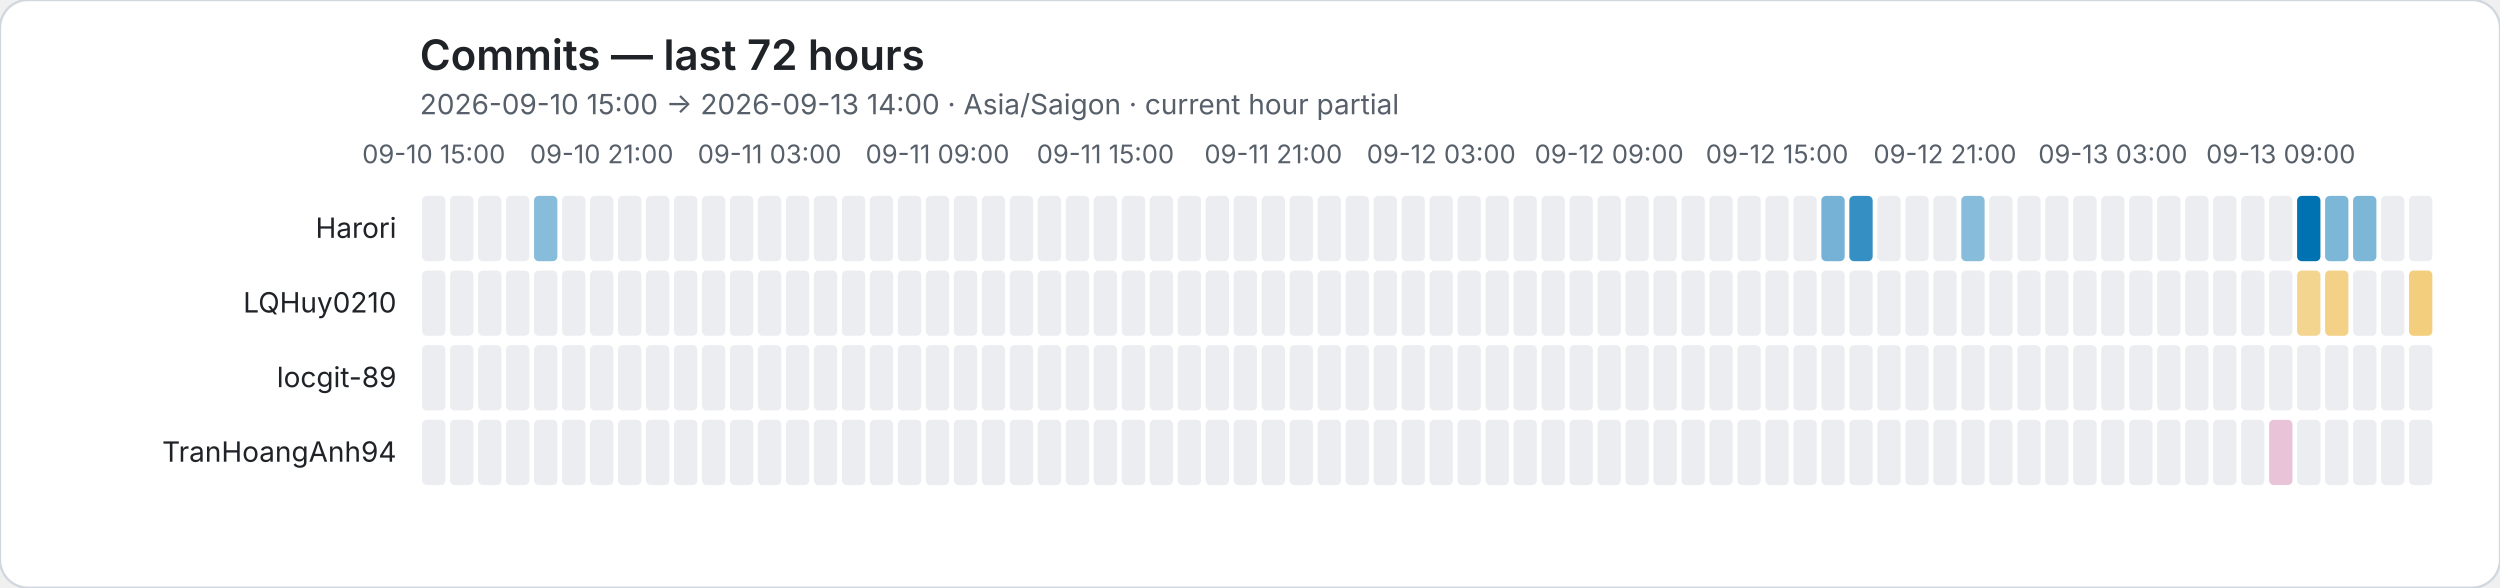
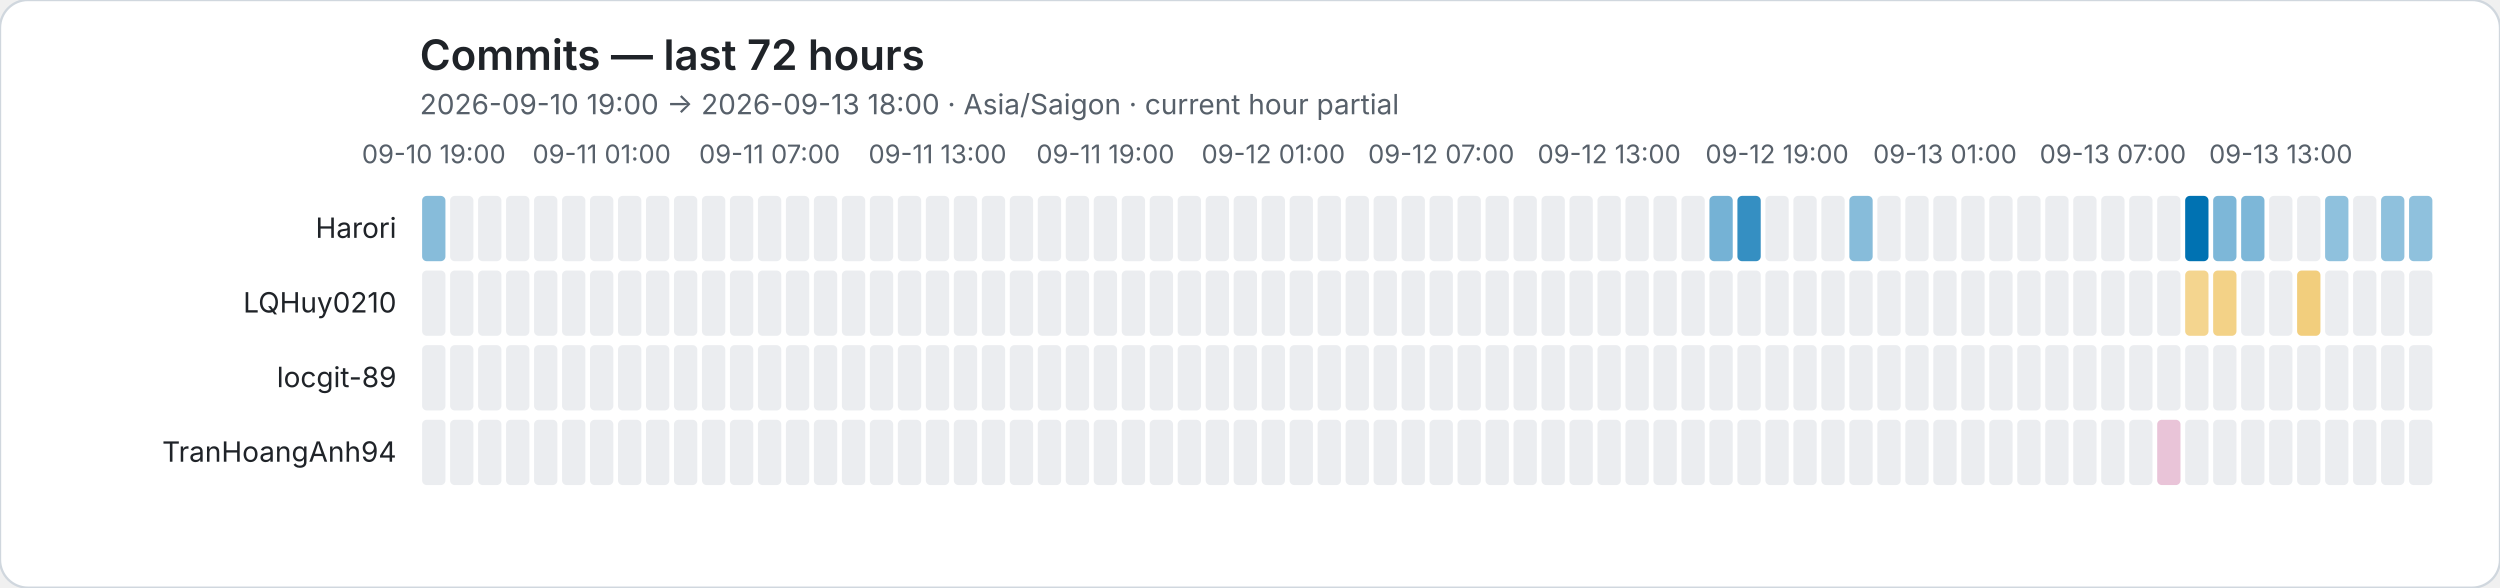
<svg xmlns="http://www.w3.org/2000/svg" role="img" viewBox="0 0 1072 252">
  <rect width="1072" height="252" rx="12" fill="#ffffff" stroke="#d0d7de" />
  <style>text{font-family:system-ui,-apple-system,BlinkMacSystemFont,"Segoe UI",sans-serif}.axis{fill:#57606a;font-size:11px}.heading{fill:#1f2328;font-size:18px;font-weight:600}.subheading{fill:#57606a;font-size:12px}.name{fill:#1f2328;font-size:12px}</style>
  <text class="heading" x="180" y="30">Commits — last 72 hours</text>
-   <text class="subheading" x="180" y="49">2026-09-10 15:00 → 2026-09-13 14:00 · Asia/Saigon · current hour partial</text>
-   <text class="axis" x="186" y="70" text-anchor="middle">09-10 15:00</text>
-   <text class="axis" x="258" y="70" text-anchor="middle">09-10 21:00</text>
-   <text class="axis" x="330" y="70" text-anchor="middle">09-11 03:00</text>
-   <text class="axis" x="402" y="70" text-anchor="middle">09-11 09:00</text>
-   <text class="axis" x="474" y="70" text-anchor="middle">09-11 15:00</text>
-   <text class="axis" x="546" y="70" text-anchor="middle">09-11 21:00</text>
-   <text class="axis" x="618" y="70" text-anchor="middle">09-12 03:00</text>
-   <text class="axis" x="690" y="70" text-anchor="middle">09-12 09:00</text>
-   <text class="axis" x="762" y="70" text-anchor="middle">09-12 15:00</text>
-   <text class="axis" x="834" y="70" text-anchor="middle">09-12 21:00</text>
-   <text class="axis" x="906" y="70" text-anchor="middle">09-13 03:00</text>
-   <text class="axis" x="978" y="70" text-anchor="middle">09-13 09:00</text>
+   <text class="subheading" x="180" y="49">2026-09-10 19:00 → 2026-09-13 18:00 · Asia/Saigon · current hour partial</text>
+   <text class="axis" x="186" y="70" text-anchor="middle">09-10 19:00</text>
+   <text class="axis" x="258" y="70" text-anchor="middle">09-11 01:00</text>
+   <text class="axis" x="330" y="70" text-anchor="middle">09-11 07:00</text>
+   <text class="axis" x="402" y="70" text-anchor="middle">09-11 13:00</text>
+   <text class="axis" x="474" y="70" text-anchor="middle">09-11 19:00</text>
+   <text class="axis" x="546" y="70" text-anchor="middle">09-12 01:00</text>
+   <text class="axis" x="618" y="70" text-anchor="middle">09-12 07:00</text>
+   <text class="axis" x="690" y="70" text-anchor="middle">09-12 13:00</text>
+   <text class="axis" x="762" y="70" text-anchor="middle">09-12 19:00</text>
+   <text class="axis" x="834" y="70" text-anchor="middle">09-13 01:00</text>
+   <text class="axis" x="906" y="70" text-anchor="middle">09-13 07:00</text>
+   <text class="axis" x="978" y="70" text-anchor="middle">09-13 13:00</text>
  <text class="name" x="170" y="102" text-anchor="end">Harori</text>
-   <rect data-hour="0" x="181" y="84" width="10" height="28" rx="2" fill="#ebedf0" />
+   <rect data-hour="0" x="181" y="84" width="10" height="28" rx="2" fill="rgba(0, 114, 178, 0.47)" />
  <rect data-hour="1" x="193" y="84" width="10" height="28" rx="2" fill="#ebedf0" />
  <rect data-hour="2" x="205" y="84" width="10" height="28" rx="2" fill="#ebedf0" />
  <rect data-hour="3" x="217" y="84" width="10" height="28" rx="2" fill="#ebedf0" />
-   <rect data-hour="4" x="229" y="84" width="10" height="28" rx="2" fill="rgba(0, 114, 178, 0.47)" />
+   <rect data-hour="4" x="229" y="84" width="10" height="28" rx="2" fill="#ebedf0" />
  <rect data-hour="5" x="241" y="84" width="10" height="28" rx="2" fill="#ebedf0" />
  <rect data-hour="6" x="253" y="84" width="10" height="28" rx="2" fill="#ebedf0" />
  <rect data-hour="7" x="265" y="84" width="10" height="28" rx="2" fill="#ebedf0" />
  <rect data-hour="8" x="277" y="84" width="10" height="28" rx="2" fill="#ebedf0" />
  <rect data-hour="9" x="289" y="84" width="10" height="28" rx="2" fill="#ebedf0" />
  <rect data-hour="10" x="301" y="84" width="10" height="28" rx="2" fill="#ebedf0" />
  <rect data-hour="11" x="313" y="84" width="10" height="28" rx="2" fill="#ebedf0" />
  <rect data-hour="12" x="325" y="84" width="10" height="28" rx="2" fill="#ebedf0" />
  <rect data-hour="13" x="337" y="84" width="10" height="28" rx="2" fill="#ebedf0" />
  <rect data-hour="14" x="349" y="84" width="10" height="28" rx="2" fill="#ebedf0" />
  <rect data-hour="15" x="361" y="84" width="10" height="28" rx="2" fill="#ebedf0" />
  <rect data-hour="16" x="373" y="84" width="10" height="28" rx="2" fill="#ebedf0" />
  <rect data-hour="17" x="385" y="84" width="10" height="28" rx="2" fill="#ebedf0" />
  <rect data-hour="18" x="397" y="84" width="10" height="28" rx="2" fill="#ebedf0" />
  <rect data-hour="19" x="409" y="84" width="10" height="28" rx="2" fill="#ebedf0" />
  <rect data-hour="20" x="421" y="84" width="10" height="28" rx="2" fill="#ebedf0" />
  <rect data-hour="21" x="433" y="84" width="10" height="28" rx="2" fill="#ebedf0" />
  <rect data-hour="22" x="445" y="84" width="10" height="28" rx="2" fill="#ebedf0" />
  <rect data-hour="23" x="457" y="84" width="10" height="28" rx="2" fill="#ebedf0" />
  <rect data-hour="24" x="469" y="84" width="10" height="28" rx="2" fill="#ebedf0" />
  <rect data-hour="25" x="481" y="84" width="10" height="28" rx="2" fill="#ebedf0" />
  <rect data-hour="26" x="493" y="84" width="10" height="28" rx="2" fill="#ebedf0" />
  <rect data-hour="27" x="505" y="84" width="10" height="28" rx="2" fill="#ebedf0" />
  <rect data-hour="28" x="517" y="84" width="10" height="28" rx="2" fill="#ebedf0" />
  <rect data-hour="29" x="529" y="84" width="10" height="28" rx="2" fill="#ebedf0" />
  <rect data-hour="30" x="541" y="84" width="10" height="28" rx="2" fill="#ebedf0" />
  <rect data-hour="31" x="553" y="84" width="10" height="28" rx="2" fill="#ebedf0" />
  <rect data-hour="32" x="565" y="84" width="10" height="28" rx="2" fill="#ebedf0" />
  <rect data-hour="33" x="577" y="84" width="10" height="28" rx="2" fill="#ebedf0" />
  <rect data-hour="34" x="589" y="84" width="10" height="28" rx="2" fill="#ebedf0" />
  <rect data-hour="35" x="601" y="84" width="10" height="28" rx="2" fill="#ebedf0" />
  <rect data-hour="36" x="613" y="84" width="10" height="28" rx="2" fill="#ebedf0" />
  <rect data-hour="37" x="625" y="84" width="10" height="28" rx="2" fill="#ebedf0" />
  <rect data-hour="38" x="637" y="84" width="10" height="28" rx="2" fill="#ebedf0" />
  <rect data-hour="39" x="649" y="84" width="10" height="28" rx="2" fill="#ebedf0" />
  <rect data-hour="40" x="661" y="84" width="10" height="28" rx="2" fill="#ebedf0" />
  <rect data-hour="41" x="673" y="84" width="10" height="28" rx="2" fill="#ebedf0" />
  <rect data-hour="42" x="685" y="84" width="10" height="28" rx="2" fill="#ebedf0" />
  <rect data-hour="43" x="697" y="84" width="10" height="28" rx="2" fill="#ebedf0" />
  <rect data-hour="44" x="709" y="84" width="10" height="28" rx="2" fill="#ebedf0" />
  <rect data-hour="45" x="721" y="84" width="10" height="28" rx="2" fill="#ebedf0" />
-   <rect data-hour="46" x="733" y="84" width="10" height="28" rx="2" fill="#ebedf0" />
-   <rect data-hour="47" x="745" y="84" width="10" height="28" rx="2" fill="#ebedf0" />
+   <rect data-hour="46" x="733" y="84" width="10" height="28" rx="2" fill="rgba(0, 114, 178, 0.54)" />
+   <rect data-hour="47" x="745" y="84" width="10" height="28" rx="2" fill="rgba(0, 114, 178, 0.79)" />
  <rect data-hour="48" x="757" y="84" width="10" height="28" rx="2" fill="#ebedf0" />
  <rect data-hour="49" x="769" y="84" width="10" height="28" rx="2" fill="#ebedf0" />
-   <rect data-hour="50" x="781" y="84" width="10" height="28" rx="2" fill="rgba(0, 114, 178, 0.54)" />
-   <rect data-hour="51" x="793" y="84" width="10" height="28" rx="2" fill="rgba(0, 114, 178, 0.79)" />
+   <rect data-hour="50" x="781" y="84" width="10" height="28" rx="2" fill="#ebedf0" />
+   <rect data-hour="51" x="793" y="84" width="10" height="28" rx="2" fill="rgba(0, 114, 178, 0.47)" />
  <rect data-hour="52" x="805" y="84" width="10" height="28" rx="2" fill="#ebedf0" />
  <rect data-hour="53" x="817" y="84" width="10" height="28" rx="2" fill="#ebedf0" />
  <rect data-hour="54" x="829" y="84" width="10" height="28" rx="2" fill="#ebedf0" />
-   <rect data-hour="55" x="841" y="84" width="10" height="28" rx="2" fill="rgba(0, 114, 178, 0.47)" />
+   <rect data-hour="55" x="841" y="84" width="10" height="28" rx="2" fill="#ebedf0" />
  <rect data-hour="56" x="853" y="84" width="10" height="28" rx="2" fill="#ebedf0" />
  <rect data-hour="57" x="865" y="84" width="10" height="28" rx="2" fill="#ebedf0" />
  <rect data-hour="58" x="877" y="84" width="10" height="28" rx="2" fill="#ebedf0" />
  <rect data-hour="59" x="889" y="84" width="10" height="28" rx="2" fill="#ebedf0" />
  <rect data-hour="60" x="901" y="84" width="10" height="28" rx="2" fill="#ebedf0" />
  <rect data-hour="61" x="913" y="84" width="10" height="28" rx="2" fill="#ebedf0" />
  <rect data-hour="62" x="925" y="84" width="10" height="28" rx="2" fill="#ebedf0" />
-   <rect data-hour="63" x="937" y="84" width="10" height="28" rx="2" fill="#ebedf0" />
-   <rect data-hour="64" x="949" y="84" width="10" height="28" rx="2" fill="#ebedf0" />
-   <rect data-hour="65" x="961" y="84" width="10" height="28" rx="2" fill="#ebedf0" />
+   <rect data-hour="63" x="937" y="84" width="10" height="28" rx="2" fill="rgba(0, 114, 178, 1.00)" />
+   <rect data-hour="64" x="949" y="84" width="10" height="28" rx="2" fill="rgba(0, 114, 178, 0.51)" />
+   <rect data-hour="65" x="961" y="84" width="10" height="28" rx="2" fill="rgba(0, 114, 178, 0.51)" />
  <rect data-hour="66" x="973" y="84" width="10" height="28" rx="2" fill="#ebedf0" />
-   <rect data-hour="67" x="985" y="84" width="10" height="28" rx="2" fill="rgba(0, 114, 178, 1.00)" />
-   <rect data-hour="68" x="997" y="84" width="10" height="28" rx="2" fill="rgba(0, 114, 178, 0.51)" />
-   <rect data-hour="69" x="1009" y="84" width="10" height="28" rx="2" fill="rgba(0, 114, 178, 0.51)" />
-   <rect data-hour="70" x="1021" y="84" width="10" height="28" rx="2" fill="#ebedf0" />
-   <rect data-hour="71" x="1033" y="84" width="10" height="28" rx="2" fill="#ebedf0" />
+   <rect data-hour="67" x="985" y="84" width="10" height="28" rx="2" fill="#ebedf0" />
+   <rect data-hour="68" x="997" y="84" width="10" height="28" rx="2" fill="rgba(0, 114, 178, 0.44)" />
+   <rect data-hour="69" x="1009" y="84" width="10" height="28" rx="2" fill="#ebedf0" />
+   <rect data-hour="70" x="1021" y="84" width="10" height="28" rx="2" fill="rgba(0, 114, 178, 0.44)" />
+   <rect data-hour="71" x="1033" y="84" width="10" height="28" rx="2" fill="rgba(0, 114, 178, 0.44)" />
  <text class="name" x="170" y="134" text-anchor="end">LQHuy0210</text>
  <rect data-hour="0" x="181" y="116" width="10" height="28" rx="2" fill="#ebedf0" />
  <rect data-hour="1" x="193" y="116" width="10" height="28" rx="2" fill="#ebedf0" />
  <rect data-hour="2" x="205" y="116" width="10" height="28" rx="2" fill="#ebedf0" />
  <rect data-hour="3" x="217" y="116" width="10" height="28" rx="2" fill="#ebedf0" />
  <rect data-hour="4" x="229" y="116" width="10" height="28" rx="2" fill="#ebedf0" />
  <rect data-hour="5" x="241" y="116" width="10" height="28" rx="2" fill="#ebedf0" />
  <rect data-hour="6" x="253" y="116" width="10" height="28" rx="2" fill="#ebedf0" />
  <rect data-hour="7" x="265" y="116" width="10" height="28" rx="2" fill="#ebedf0" />
  <rect data-hour="8" x="277" y="116" width="10" height="28" rx="2" fill="#ebedf0" />
  <rect data-hour="9" x="289" y="116" width="10" height="28" rx="2" fill="#ebedf0" />
  <rect data-hour="10" x="301" y="116" width="10" height="28" rx="2" fill="#ebedf0" />
  <rect data-hour="11" x="313" y="116" width="10" height="28" rx="2" fill="#ebedf0" />
  <rect data-hour="12" x="325" y="116" width="10" height="28" rx="2" fill="#ebedf0" />
  <rect data-hour="13" x="337" y="116" width="10" height="28" rx="2" fill="#ebedf0" />
  <rect data-hour="14" x="349" y="116" width="10" height="28" rx="2" fill="#ebedf0" />
  <rect data-hour="15" x="361" y="116" width="10" height="28" rx="2" fill="#ebedf0" />
  <rect data-hour="16" x="373" y="116" width="10" height="28" rx="2" fill="#ebedf0" />
  <rect data-hour="17" x="385" y="116" width="10" height="28" rx="2" fill="#ebedf0" />
  <rect data-hour="18" x="397" y="116" width="10" height="28" rx="2" fill="#ebedf0" />
  <rect data-hour="19" x="409" y="116" width="10" height="28" rx="2" fill="#ebedf0" />
  <rect data-hour="20" x="421" y="116" width="10" height="28" rx="2" fill="#ebedf0" />
  <rect data-hour="21" x="433" y="116" width="10" height="28" rx="2" fill="#ebedf0" />
  <rect data-hour="22" x="445" y="116" width="10" height="28" rx="2" fill="#ebedf0" />
  <rect data-hour="23" x="457" y="116" width="10" height="28" rx="2" fill="#ebedf0" />
  <rect data-hour="24" x="469" y="116" width="10" height="28" rx="2" fill="#ebedf0" />
  <rect data-hour="25" x="481" y="116" width="10" height="28" rx="2" fill="#ebedf0" />
  <rect data-hour="26" x="493" y="116" width="10" height="28" rx="2" fill="#ebedf0" />
  <rect data-hour="27" x="505" y="116" width="10" height="28" rx="2" fill="#ebedf0" />
  <rect data-hour="28" x="517" y="116" width="10" height="28" rx="2" fill="#ebedf0" />
  <rect data-hour="29" x="529" y="116" width="10" height="28" rx="2" fill="#ebedf0" />
  <rect data-hour="30" x="541" y="116" width="10" height="28" rx="2" fill="#ebedf0" />
  <rect data-hour="31" x="553" y="116" width="10" height="28" rx="2" fill="#ebedf0" />
  <rect data-hour="32" x="565" y="116" width="10" height="28" rx="2" fill="#ebedf0" />
  <rect data-hour="33" x="577" y="116" width="10" height="28" rx="2" fill="#ebedf0" />
  <rect data-hour="34" x="589" y="116" width="10" height="28" rx="2" fill="#ebedf0" />
  <rect data-hour="35" x="601" y="116" width="10" height="28" rx="2" fill="#ebedf0" />
  <rect data-hour="36" x="613" y="116" width="10" height="28" rx="2" fill="#ebedf0" />
  <rect data-hour="37" x="625" y="116" width="10" height="28" rx="2" fill="#ebedf0" />
  <rect data-hour="38" x="637" y="116" width="10" height="28" rx="2" fill="#ebedf0" />
  <rect data-hour="39" x="649" y="116" width="10" height="28" rx="2" fill="#ebedf0" />
  <rect data-hour="40" x="661" y="116" width="10" height="28" rx="2" fill="#ebedf0" />
  <rect data-hour="41" x="673" y="116" width="10" height="28" rx="2" fill="#ebedf0" />
  <rect data-hour="42" x="685" y="116" width="10" height="28" rx="2" fill="#ebedf0" />
  <rect data-hour="43" x="697" y="116" width="10" height="28" rx="2" fill="#ebedf0" />
  <rect data-hour="44" x="709" y="116" width="10" height="28" rx="2" fill="#ebedf0" />
  <rect data-hour="45" x="721" y="116" width="10" height="28" rx="2" fill="#ebedf0" />
  <rect data-hour="46" x="733" y="116" width="10" height="28" rx="2" fill="#ebedf0" />
  <rect data-hour="47" x="745" y="116" width="10" height="28" rx="2" fill="#ebedf0" />
  <rect data-hour="48" x="757" y="116" width="10" height="28" rx="2" fill="#ebedf0" />
  <rect data-hour="49" x="769" y="116" width="10" height="28" rx="2" fill="#ebedf0" />
  <rect data-hour="50" x="781" y="116" width="10" height="28" rx="2" fill="#ebedf0" />
  <rect data-hour="51" x="793" y="116" width="10" height="28" rx="2" fill="#ebedf0" />
  <rect data-hour="52" x="805" y="116" width="10" height="28" rx="2" fill="#ebedf0" />
  <rect data-hour="53" x="817" y="116" width="10" height="28" rx="2" fill="#ebedf0" />
  <rect data-hour="54" x="829" y="116" width="10" height="28" rx="2" fill="#ebedf0" />
  <rect data-hour="55" x="841" y="116" width="10" height="28" rx="2" fill="#ebedf0" />
  <rect data-hour="56" x="853" y="116" width="10" height="28" rx="2" fill="#ebedf0" />
  <rect data-hour="57" x="865" y="116" width="10" height="28" rx="2" fill="#ebedf0" />
  <rect data-hour="58" x="877" y="116" width="10" height="28" rx="2" fill="#ebedf0" />
  <rect data-hour="59" x="889" y="116" width="10" height="28" rx="2" fill="#ebedf0" />
  <rect data-hour="60" x="901" y="116" width="10" height="28" rx="2" fill="#ebedf0" />
  <rect data-hour="61" x="913" y="116" width="10" height="28" rx="2" fill="#ebedf0" />
  <rect data-hour="62" x="925" y="116" width="10" height="28" rx="2" fill="#ebedf0" />
-   <rect data-hour="63" x="937" y="116" width="10" height="28" rx="2" fill="#ebedf0" />
-   <rect data-hour="64" x="949" y="116" width="10" height="28" rx="2" fill="#ebedf0" />
+   <rect data-hour="63" x="937" y="116" width="10" height="28" rx="2" fill="rgba(230, 159, 0, 0.44)" />
+   <rect data-hour="64" x="949" y="116" width="10" height="28" rx="2" fill="rgba(230, 159, 0, 0.47)" />
  <rect data-hour="65" x="961" y="116" width="10" height="28" rx="2" fill="#ebedf0" />
  <rect data-hour="66" x="973" y="116" width="10" height="28" rx="2" fill="#ebedf0" />
-   <rect data-hour="67" x="985" y="116" width="10" height="28" rx="2" fill="rgba(230, 159, 0, 0.44)" />
-   <rect data-hour="68" x="997" y="116" width="10" height="28" rx="2" fill="rgba(230, 159, 0, 0.47)" />
+   <rect data-hour="67" x="985" y="116" width="10" height="28" rx="2" fill="rgba(230, 159, 0, 0.51)" />
+   <rect data-hour="68" x="997" y="116" width="10" height="28" rx="2" fill="#ebedf0" />
  <rect data-hour="69" x="1009" y="116" width="10" height="28" rx="2" fill="#ebedf0" />
  <rect data-hour="70" x="1021" y="116" width="10" height="28" rx="2" fill="#ebedf0" />
-   <rect data-hour="71" x="1033" y="116" width="10" height="28" rx="2" fill="rgba(230, 159, 0, 0.51)" />
+   <rect data-hour="71" x="1033" y="116" width="10" height="28" rx="2" fill="#ebedf0" />
  <text class="name" x="170" y="166" text-anchor="end">locgit-89</text>
  <rect data-hour="0" x="181" y="148" width="10" height="28" rx="2" fill="#ebedf0" />
  <rect data-hour="1" x="193" y="148" width="10" height="28" rx="2" fill="#ebedf0" />
  <rect data-hour="2" x="205" y="148" width="10" height="28" rx="2" fill="#ebedf0" />
  <rect data-hour="3" x="217" y="148" width="10" height="28" rx="2" fill="#ebedf0" />
  <rect data-hour="4" x="229" y="148" width="10" height="28" rx="2" fill="#ebedf0" />
  <rect data-hour="5" x="241" y="148" width="10" height="28" rx="2" fill="#ebedf0" />
  <rect data-hour="6" x="253" y="148" width="10" height="28" rx="2" fill="#ebedf0" />
  <rect data-hour="7" x="265" y="148" width="10" height="28" rx="2" fill="#ebedf0" />
  <rect data-hour="8" x="277" y="148" width="10" height="28" rx="2" fill="#ebedf0" />
  <rect data-hour="9" x="289" y="148" width="10" height="28" rx="2" fill="#ebedf0" />
  <rect data-hour="10" x="301" y="148" width="10" height="28" rx="2" fill="#ebedf0" />
  <rect data-hour="11" x="313" y="148" width="10" height="28" rx="2" fill="#ebedf0" />
  <rect data-hour="12" x="325" y="148" width="10" height="28" rx="2" fill="#ebedf0" />
  <rect data-hour="13" x="337" y="148" width="10" height="28" rx="2" fill="#ebedf0" />
  <rect data-hour="14" x="349" y="148" width="10" height="28" rx="2" fill="#ebedf0" />
  <rect data-hour="15" x="361" y="148" width="10" height="28" rx="2" fill="#ebedf0" />
  <rect data-hour="16" x="373" y="148" width="10" height="28" rx="2" fill="#ebedf0" />
  <rect data-hour="17" x="385" y="148" width="10" height="28" rx="2" fill="#ebedf0" />
  <rect data-hour="18" x="397" y="148" width="10" height="28" rx="2" fill="#ebedf0" />
  <rect data-hour="19" x="409" y="148" width="10" height="28" rx="2" fill="#ebedf0" />
  <rect data-hour="20" x="421" y="148" width="10" height="28" rx="2" fill="#ebedf0" />
  <rect data-hour="21" x="433" y="148" width="10" height="28" rx="2" fill="#ebedf0" />
  <rect data-hour="22" x="445" y="148" width="10" height="28" rx="2" fill="#ebedf0" />
  <rect data-hour="23" x="457" y="148" width="10" height="28" rx="2" fill="#ebedf0" />
  <rect data-hour="24" x="469" y="148" width="10" height="28" rx="2" fill="#ebedf0" />
  <rect data-hour="25" x="481" y="148" width="10" height="28" rx="2" fill="#ebedf0" />
  <rect data-hour="26" x="493" y="148" width="10" height="28" rx="2" fill="#ebedf0" />
  <rect data-hour="27" x="505" y="148" width="10" height="28" rx="2" fill="#ebedf0" />
  <rect data-hour="28" x="517" y="148" width="10" height="28" rx="2" fill="#ebedf0" />
  <rect data-hour="29" x="529" y="148" width="10" height="28" rx="2" fill="#ebedf0" />
  <rect data-hour="30" x="541" y="148" width="10" height="28" rx="2" fill="#ebedf0" />
  <rect data-hour="31" x="553" y="148" width="10" height="28" rx="2" fill="#ebedf0" />
  <rect data-hour="32" x="565" y="148" width="10" height="28" rx="2" fill="#ebedf0" />
  <rect data-hour="33" x="577" y="148" width="10" height="28" rx="2" fill="#ebedf0" />
  <rect data-hour="34" x="589" y="148" width="10" height="28" rx="2" fill="#ebedf0" />
  <rect data-hour="35" x="601" y="148" width="10" height="28" rx="2" fill="#ebedf0" />
  <rect data-hour="36" x="613" y="148" width="10" height="28" rx="2" fill="#ebedf0" />
  <rect data-hour="37" x="625" y="148" width="10" height="28" rx="2" fill="#ebedf0" />
  <rect data-hour="38" x="637" y="148" width="10" height="28" rx="2" fill="#ebedf0" />
  <rect data-hour="39" x="649" y="148" width="10" height="28" rx="2" fill="#ebedf0" />
  <rect data-hour="40" x="661" y="148" width="10" height="28" rx="2" fill="#ebedf0" />
  <rect data-hour="41" x="673" y="148" width="10" height="28" rx="2" fill="#ebedf0" />
  <rect data-hour="42" x="685" y="148" width="10" height="28" rx="2" fill="#ebedf0" />
  <rect data-hour="43" x="697" y="148" width="10" height="28" rx="2" fill="#ebedf0" />
  <rect data-hour="44" x="709" y="148" width="10" height="28" rx="2" fill="#ebedf0" />
  <rect data-hour="45" x="721" y="148" width="10" height="28" rx="2" fill="#ebedf0" />
  <rect data-hour="46" x="733" y="148" width="10" height="28" rx="2" fill="#ebedf0" />
  <rect data-hour="47" x="745" y="148" width="10" height="28" rx="2" fill="#ebedf0" />
  <rect data-hour="48" x="757" y="148" width="10" height="28" rx="2" fill="#ebedf0" />
  <rect data-hour="49" x="769" y="148" width="10" height="28" rx="2" fill="#ebedf0" />
  <rect data-hour="50" x="781" y="148" width="10" height="28" rx="2" fill="#ebedf0" />
  <rect data-hour="51" x="793" y="148" width="10" height="28" rx="2" fill="#ebedf0" />
  <rect data-hour="52" x="805" y="148" width="10" height="28" rx="2" fill="#ebedf0" />
  <rect data-hour="53" x="817" y="148" width="10" height="28" rx="2" fill="#ebedf0" />
  <rect data-hour="54" x="829" y="148" width="10" height="28" rx="2" fill="#ebedf0" />
  <rect data-hour="55" x="841" y="148" width="10" height="28" rx="2" fill="#ebedf0" />
  <rect data-hour="56" x="853" y="148" width="10" height="28" rx="2" fill="#ebedf0" />
  <rect data-hour="57" x="865" y="148" width="10" height="28" rx="2" fill="#ebedf0" />
  <rect data-hour="58" x="877" y="148" width="10" height="28" rx="2" fill="#ebedf0" />
  <rect data-hour="59" x="889" y="148" width="10" height="28" rx="2" fill="#ebedf0" />
  <rect data-hour="60" x="901" y="148" width="10" height="28" rx="2" fill="#ebedf0" />
  <rect data-hour="61" x="913" y="148" width="10" height="28" rx="2" fill="#ebedf0" />
  <rect data-hour="62" x="925" y="148" width="10" height="28" rx="2" fill="#ebedf0" />
  <rect data-hour="63" x="937" y="148" width="10" height="28" rx="2" fill="#ebedf0" />
  <rect data-hour="64" x="949" y="148" width="10" height="28" rx="2" fill="#ebedf0" />
  <rect data-hour="65" x="961" y="148" width="10" height="28" rx="2" fill="#ebedf0" />
  <rect data-hour="66" x="973" y="148" width="10" height="28" rx="2" fill="#ebedf0" />
  <rect data-hour="67" x="985" y="148" width="10" height="28" rx="2" fill="#ebedf0" />
  <rect data-hour="68" x="997" y="148" width="10" height="28" rx="2" fill="#ebedf0" />
  <rect data-hour="69" x="1009" y="148" width="10" height="28" rx="2" fill="#ebedf0" />
  <rect data-hour="70" x="1021" y="148" width="10" height="28" rx="2" fill="#ebedf0" />
  <rect data-hour="71" x="1033" y="148" width="10" height="28" rx="2" fill="#ebedf0" />
  <text class="name" x="170" y="198" text-anchor="end">TranHoangAnh94</text>
  <rect data-hour="0" x="181" y="180" width="10" height="28" rx="2" fill="#ebedf0" />
  <rect data-hour="1" x="193" y="180" width="10" height="28" rx="2" fill="#ebedf0" />
  <rect data-hour="2" x="205" y="180" width="10" height="28" rx="2" fill="#ebedf0" />
  <rect data-hour="3" x="217" y="180" width="10" height="28" rx="2" fill="#ebedf0" />
  <rect data-hour="4" x="229" y="180" width="10" height="28" rx="2" fill="#ebedf0" />
  <rect data-hour="5" x="241" y="180" width="10" height="28" rx="2" fill="#ebedf0" />
  <rect data-hour="6" x="253" y="180" width="10" height="28" rx="2" fill="#ebedf0" />
  <rect data-hour="7" x="265" y="180" width="10" height="28" rx="2" fill="#ebedf0" />
  <rect data-hour="8" x="277" y="180" width="10" height="28" rx="2" fill="#ebedf0" />
  <rect data-hour="9" x="289" y="180" width="10" height="28" rx="2" fill="#ebedf0" />
  <rect data-hour="10" x="301" y="180" width="10" height="28" rx="2" fill="#ebedf0" />
  <rect data-hour="11" x="313" y="180" width="10" height="28" rx="2" fill="#ebedf0" />
  <rect data-hour="12" x="325" y="180" width="10" height="28" rx="2" fill="#ebedf0" />
  <rect data-hour="13" x="337" y="180" width="10" height="28" rx="2" fill="#ebedf0" />
  <rect data-hour="14" x="349" y="180" width="10" height="28" rx="2" fill="#ebedf0" />
  <rect data-hour="15" x="361" y="180" width="10" height="28" rx="2" fill="#ebedf0" />
  <rect data-hour="16" x="373" y="180" width="10" height="28" rx="2" fill="#ebedf0" />
  <rect data-hour="17" x="385" y="180" width="10" height="28" rx="2" fill="#ebedf0" />
  <rect data-hour="18" x="397" y="180" width="10" height="28" rx="2" fill="#ebedf0" />
  <rect data-hour="19" x="409" y="180" width="10" height="28" rx="2" fill="#ebedf0" />
  <rect data-hour="20" x="421" y="180" width="10" height="28" rx="2" fill="#ebedf0" />
  <rect data-hour="21" x="433" y="180" width="10" height="28" rx="2" fill="#ebedf0" />
  <rect data-hour="22" x="445" y="180" width="10" height="28" rx="2" fill="#ebedf0" />
  <rect data-hour="23" x="457" y="180" width="10" height="28" rx="2" fill="#ebedf0" />
  <rect data-hour="24" x="469" y="180" width="10" height="28" rx="2" fill="#ebedf0" />
  <rect data-hour="25" x="481" y="180" width="10" height="28" rx="2" fill="#ebedf0" />
  <rect data-hour="26" x="493" y="180" width="10" height="28" rx="2" fill="#ebedf0" />
  <rect data-hour="27" x="505" y="180" width="10" height="28" rx="2" fill="#ebedf0" />
  <rect data-hour="28" x="517" y="180" width="10" height="28" rx="2" fill="#ebedf0" />
  <rect data-hour="29" x="529" y="180" width="10" height="28" rx="2" fill="#ebedf0" />
  <rect data-hour="30" x="541" y="180" width="10" height="28" rx="2" fill="#ebedf0" />
  <rect data-hour="31" x="553" y="180" width="10" height="28" rx="2" fill="#ebedf0" />
  <rect data-hour="32" x="565" y="180" width="10" height="28" rx="2" fill="#ebedf0" />
  <rect data-hour="33" x="577" y="180" width="10" height="28" rx="2" fill="#ebedf0" />
  <rect data-hour="34" x="589" y="180" width="10" height="28" rx="2" fill="#ebedf0" />
  <rect data-hour="35" x="601" y="180" width="10" height="28" rx="2" fill="#ebedf0" />
  <rect data-hour="36" x="613" y="180" width="10" height="28" rx="2" fill="#ebedf0" />
  <rect data-hour="37" x="625" y="180" width="10" height="28" rx="2" fill="#ebedf0" />
  <rect data-hour="38" x="637" y="180" width="10" height="28" rx="2" fill="#ebedf0" />
  <rect data-hour="39" x="649" y="180" width="10" height="28" rx="2" fill="#ebedf0" />
  <rect data-hour="40" x="661" y="180" width="10" height="28" rx="2" fill="#ebedf0" />
  <rect data-hour="41" x="673" y="180" width="10" height="28" rx="2" fill="#ebedf0" />
  <rect data-hour="42" x="685" y="180" width="10" height="28" rx="2" fill="#ebedf0" />
  <rect data-hour="43" x="697" y="180" width="10" height="28" rx="2" fill="#ebedf0" />
  <rect data-hour="44" x="709" y="180" width="10" height="28" rx="2" fill="#ebedf0" />
  <rect data-hour="45" x="721" y="180" width="10" height="28" rx="2" fill="#ebedf0" />
  <rect data-hour="46" x="733" y="180" width="10" height="28" rx="2" fill="#ebedf0" />
  <rect data-hour="47" x="745" y="180" width="10" height="28" rx="2" fill="#ebedf0" />
  <rect data-hour="48" x="757" y="180" width="10" height="28" rx="2" fill="#ebedf0" />
  <rect data-hour="49" x="769" y="180" width="10" height="28" rx="2" fill="#ebedf0" />
  <rect data-hour="50" x="781" y="180" width="10" height="28" rx="2" fill="#ebedf0" />
  <rect data-hour="51" x="793" y="180" width="10" height="28" rx="2" fill="#ebedf0" />
  <rect data-hour="52" x="805" y="180" width="10" height="28" rx="2" fill="#ebedf0" />
  <rect data-hour="53" x="817" y="180" width="10" height="28" rx="2" fill="#ebedf0" />
  <rect data-hour="54" x="829" y="180" width="10" height="28" rx="2" fill="#ebedf0" />
  <rect data-hour="55" x="841" y="180" width="10" height="28" rx="2" fill="#ebedf0" />
  <rect data-hour="56" x="853" y="180" width="10" height="28" rx="2" fill="#ebedf0" />
  <rect data-hour="57" x="865" y="180" width="10" height="28" rx="2" fill="#ebedf0" />
  <rect data-hour="58" x="877" y="180" width="10" height="28" rx="2" fill="#ebedf0" />
  <rect data-hour="59" x="889" y="180" width="10" height="28" rx="2" fill="#ebedf0" />
  <rect data-hour="60" x="901" y="180" width="10" height="28" rx="2" fill="#ebedf0" />
  <rect data-hour="61" x="913" y="180" width="10" height="28" rx="2" fill="#ebedf0" />
-   <rect data-hour="62" x="925" y="180" width="10" height="28" rx="2" fill="#ebedf0" />
+   <rect data-hour="62" x="925" y="180" width="10" height="28" rx="2" fill="rgba(204, 121, 167, 0.44)" />
  <rect data-hour="63" x="937" y="180" width="10" height="28" rx="2" fill="#ebedf0" />
  <rect data-hour="64" x="949" y="180" width="10" height="28" rx="2" fill="#ebedf0" />
  <rect data-hour="65" x="961" y="180" width="10" height="28" rx="2" fill="#ebedf0" />
-   <rect data-hour="66" x="973" y="180" width="10" height="28" rx="2" fill="rgba(204, 121, 167, 0.44)" />
+   <rect data-hour="66" x="973" y="180" width="10" height="28" rx="2" fill="#ebedf0" />
  <rect data-hour="67" x="985" y="180" width="10" height="28" rx="2" fill="#ebedf0" />
  <rect data-hour="68" x="997" y="180" width="10" height="28" rx="2" fill="#ebedf0" />
  <rect data-hour="69" x="1009" y="180" width="10" height="28" rx="2" fill="#ebedf0" />
  <rect data-hour="70" x="1021" y="180" width="10" height="28" rx="2" fill="#ebedf0" />
  <rect data-hour="71" x="1033" y="180" width="10" height="28" rx="2" fill="#ebedf0" />
</svg>
